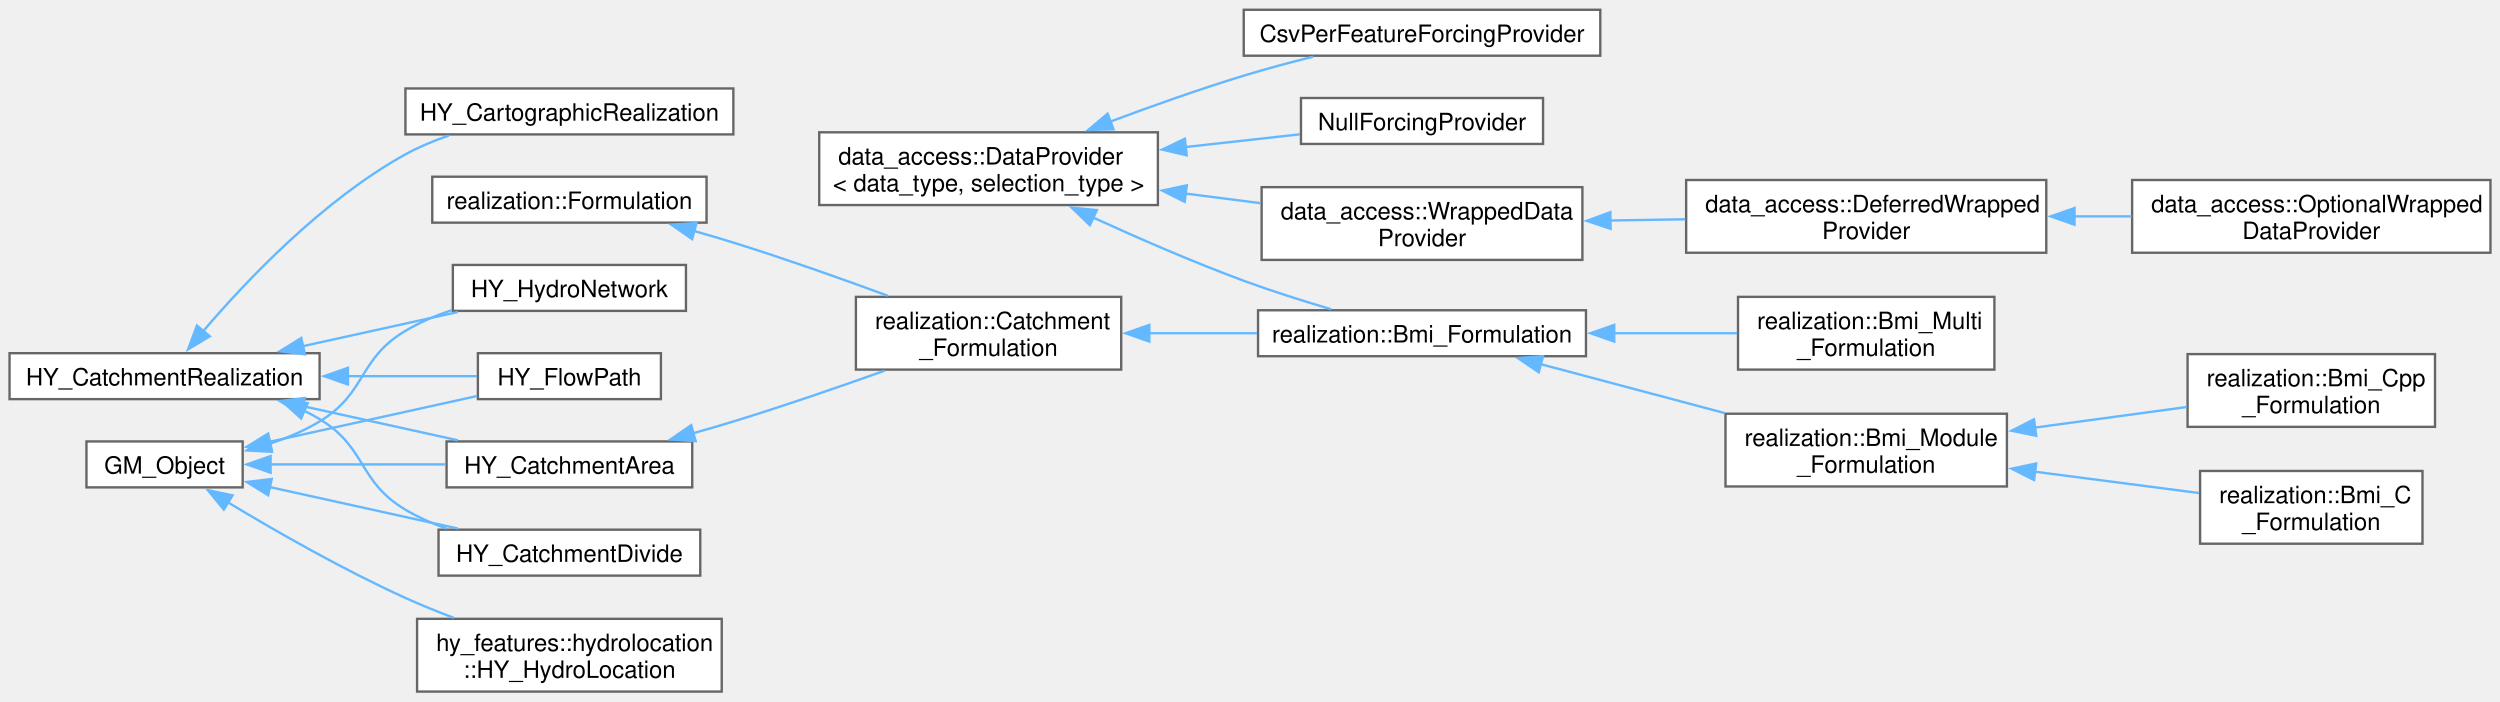
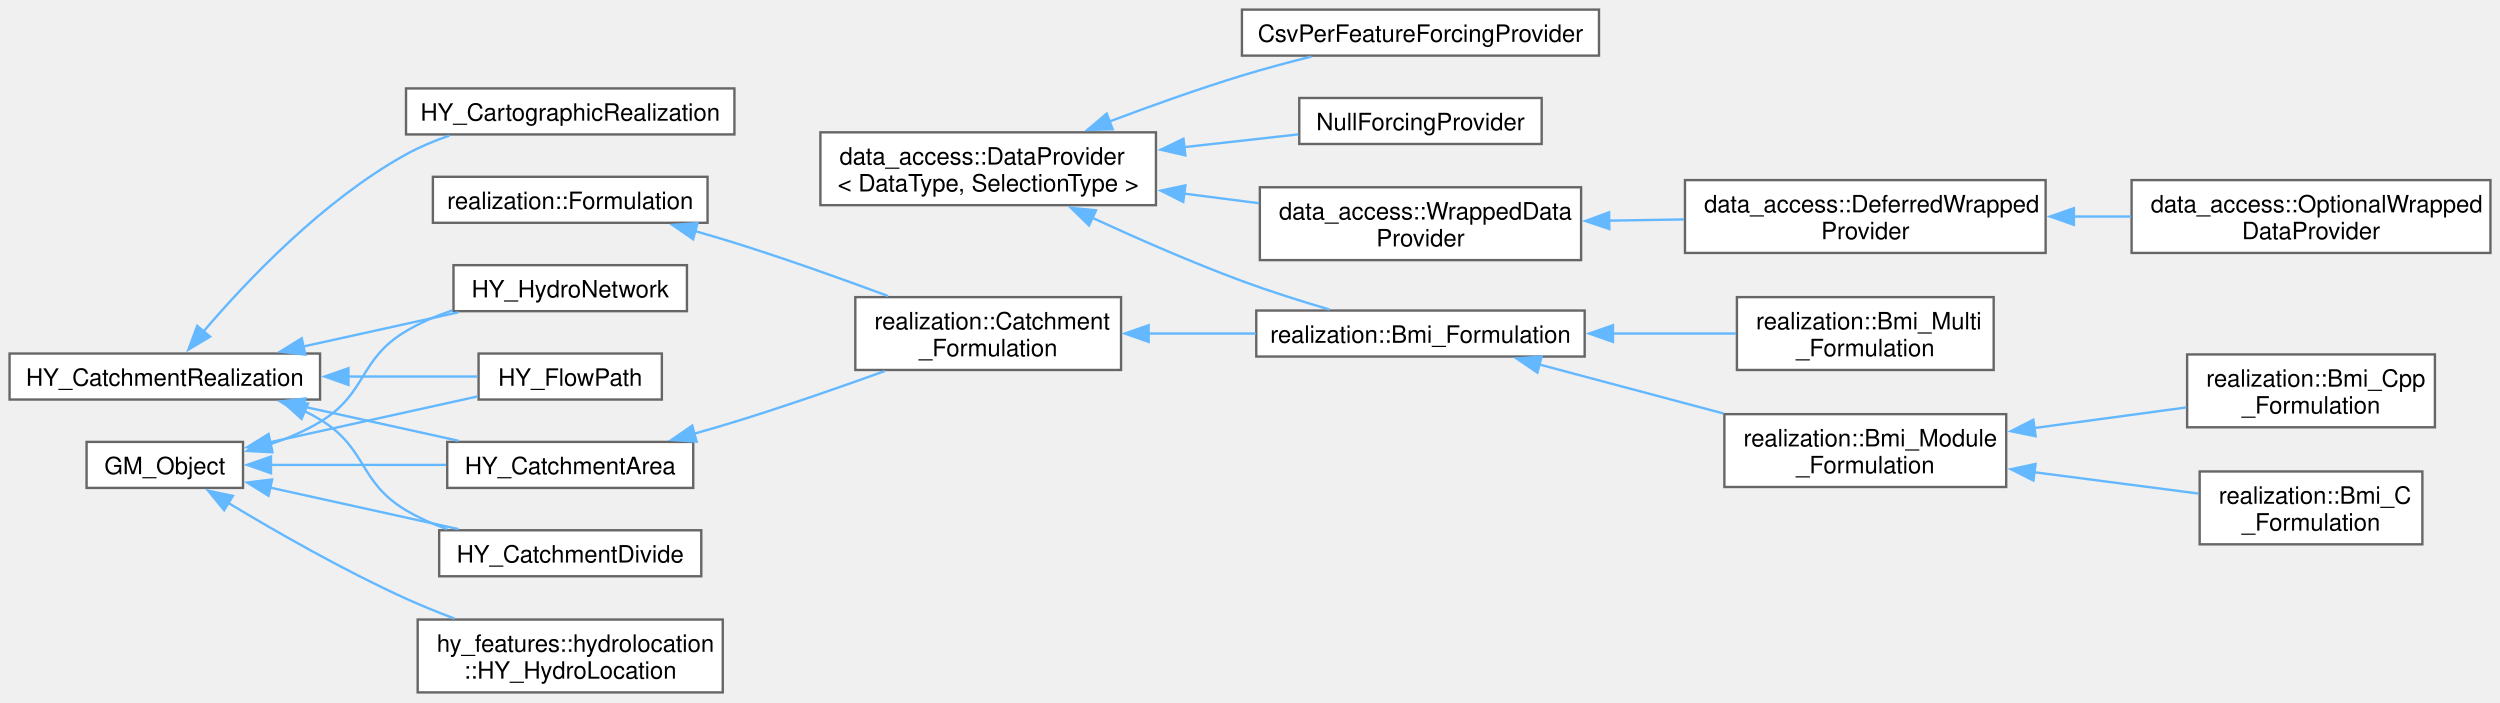
- <svg xmlns="http://www.w3.org/2000/svg" xmlns:xlink="http://www.w3.org/1999/xlink" width="1048pt" height="294pt" viewBox="0.00 0.00 1048.25 293.88">
+ <svg xmlns="http://www.w3.org/2000/svg" xmlns:xlink="http://www.w3.org/1999/xlink" width="1047pt" height="294pt" viewBox="0.00 0.00 1046.75 293.88">
  <g id="graph0" class="graph" transform="scale(1 1) rotate(0) translate(4 289.88)">
    <g id="Node000000" class="node">
      <g id="a_Node000000">
        <a xlink:href="classdata__access_1_1_data_provider.html" target="_top" xlink:title=" ">
-           <polygon fill="white" stroke="#666666" points="481.5,-234.5 339.5,-234.5 339.5,-204 481.5,-204 481.5,-234.5" />
+           <polygon fill="white" stroke="#666666" points="480,-234.5 339.5,-234.5 339.5,-204 480,-204 480,-234.5" />
          <text text-anchor="start" x="347.5" y="-221" font-family="Helvetica,sans-Serif" font-size="10.00">data_access::DataProvider</text>
-           <text text-anchor="middle" x="410.5" y="-209.75" font-family="Helvetica,sans-Serif" font-size="10.00">&lt; data_type, selection_type &gt;</text>
+           <text text-anchor="middle" x="409.75" y="-209.75" font-family="Helvetica,sans-Serif" font-size="10.00">&lt; DataType, SelectionType &gt;</text>
        </a>
      </g>
    </g>
    <g id="Node000001" class="node">
      <g id="a_Node000001">
        <a xlink:href="class_csv_per_feature_forcing_provider.html" target="_top" xlink:title="Forcing class providing time-series precipiation forcing data to the model.">
-           <polygon fill="white" stroke="#666666" points="667,-285.88 517.5,-285.88 517.5,-266.62 667,-266.62 667,-285.88" />
-           <text text-anchor="middle" x="592.25" y="-272.38" font-family="Helvetica,sans-Serif" font-size="10.00">CsvPerFeatureForcingProvider</text>
+           <polygon fill="white" stroke="#666666" points="665.5,-285.88 516,-285.88 516,-266.62 665.5,-266.62 665.5,-285.88" />
+           <text text-anchor="middle" x="590.75" y="-272.38" font-family="Helvetica,sans-Serif" font-size="10.00">CsvPerFeatureForcingProvider</text>
        </a>
      </g>
    </g>
    <g id="edge29_Node000000_Node000001" class="edge">
      <g id="a_edge29_Node000000_Node000001">
        <a xlink:title=" ">
-           <path fill="none" stroke="#63b8ff" d="M461.49,-238.97C479.06,-245.54 499.02,-252.61 517.5,-258.25 526.83,-261.09 536.93,-263.8 546.57,-266.21" />
-           <polygon fill="#63b8ff" stroke="#63b8ff" points="462.91,-235.76 452.32,-235.49 460.43,-242.31 462.91,-235.76" />
+           <path fill="none" stroke="#63b8ff" d="M460.38,-238.98C477.82,-245.55 497.64,-252.63 516,-258.25 525.33,-261.11 535.42,-263.81 545.06,-266.22" />
+           <polygon fill="#63b8ff" stroke="#63b8ff" points="461.87,-235.8 451.28,-235.51 459.38,-242.34 461.87,-235.8" />
        </a>
      </g>
    </g>
    <g id="Node000002" class="node">
      <g id="a_Node000002">
        <a xlink:href="class_null_forcing_provider.html" target="_top" xlink:title="Forcing class that returns no variables to the simulation–use this e.g.">
-           <polygon fill="white" stroke="#666666" points="643,-248.88 541.5,-248.88 541.5,-229.62 643,-229.62 643,-248.88" />
-           <text text-anchor="middle" x="592.25" y="-235.38" font-family="Helvetica,sans-Serif" font-size="10.00">NullForcingProvider</text>
+           <polygon fill="white" stroke="#666666" points="641.5,-248.88 540,-248.88 540,-229.62 641.5,-229.62 641.5,-248.88" />
+           <text text-anchor="middle" x="590.75" y="-235.38" font-family="Helvetica,sans-Serif" font-size="10.00">NullForcingProvider</text>
        </a>
      </g>
    </g>
    <g id="edge30_Node000000_Node000002" class="edge">
      <g id="a_edge30_Node000000_Node000002">
        <a xlink:title=" ">
-           <path fill="none" stroke="#63b8ff" d="M493.01,-228.32C509.38,-230.14 526.13,-232 541.05,-233.66" />
-           <polygon fill="#63b8ff" stroke="#63b8ff" points="493.6,-224.86 483.27,-227.24 492.82,-231.82 493.6,-224.86" />
+           <path fill="none" stroke="#63b8ff" d="M491.68,-228.29C508.01,-230.12 524.72,-231.98 539.61,-233.65" />
+           <polygon fill="#63b8ff" stroke="#63b8ff" points="492.3,-224.84 481.97,-227.21 491.52,-231.8 492.3,-224.84" />
        </a>
      </g>
    </g>
    <g id="Node000003" class="node">
      <g id="a_Node000003">
        <a xlink:href="classdata__access_1_1_wrapped_data_provider.html" target="_top" xlink:title="Simple implementation that basically wraps another instance.">
-           <polygon fill="white" stroke="#666666" points="659.5,-211.5 525,-211.5 525,-181 659.5,-181 659.5,-211.5" />
-           <text text-anchor="start" x="533" y="-198" font-family="Helvetica,sans-Serif" font-size="10.00">data_access::WrappedData</text>
-           <text text-anchor="middle" x="592.25" y="-186.75" font-family="Helvetica,sans-Serif" font-size="10.00">Provider</text>
+           <polygon fill="white" stroke="#666666" points="658,-211.5 523.5,-211.5 523.5,-181 658,-181 658,-211.5" />
+           <text text-anchor="start" x="531.5" y="-198" font-family="Helvetica,sans-Serif" font-size="10.00">data_access::WrappedData</text>
+           <text text-anchor="middle" x="590.75" y="-186.75" font-family="Helvetica,sans-Serif" font-size="10.00">Provider</text>
        </a>
      </g>
    </g>
    <g id="edge31_Node000000_Node000003" class="edge">
      <g id="a_edge31_Node000000_Node000003">
        <a xlink:title=" ">
-           <path fill="none" stroke="#63b8ff" d="M493.1,-208.81C503.63,-207.46 514.31,-206.09 524.56,-204.78" />
-           <polygon fill="#63b8ff" stroke="#63b8ff" points="492.74,-205.33 483.27,-210.07 493.63,-212.27 492.74,-205.33" />
+           <path fill="none" stroke="#63b8ff" d="M491.77,-208.84C502.27,-207.49 512.93,-206.12 523.15,-204.81" />
+           <polygon fill="#63b8ff" stroke="#63b8ff" points="491.44,-205.35 481.97,-210.1 492.33,-212.3 491.44,-205.35" />
        </a>
      </g>
    </g>
    <g id="Node000006" class="node">
      <g id="a_Node000006">
        <a xlink:href="classrealization_1_1_bmi___formulation.html" target="_top" xlink:title="Abstraction of formulation with backing model object(s) that implements the BMI.">
-           <polygon fill="white" stroke="#666666" points="661,-159.88 523.5,-159.88 523.5,-140.62 661,-140.62 661,-159.88" />
-           <text text-anchor="middle" x="592.25" y="-146.38" font-family="Helvetica,sans-Serif" font-size="10.00">realization::Bmi_Formulation</text>
+           <polygon fill="white" stroke="#666666" points="659.5,-159.88 522,-159.88 522,-140.62 659.5,-140.62 659.5,-159.88" />
+           <text text-anchor="middle" x="590.75" y="-146.38" font-family="Helvetica,sans-Serif" font-size="10.00">realization::Bmi_Formulation</text>
        </a>
      </g>
    </g>
    <g id="edge34_Node000000_Node000006" class="edge">
      <g id="a_edge34_Node000000_Node000006">
        <a xlink:title=" ">
-           <path fill="none" stroke="#63b8ff" d="M454.2,-198.83C473.33,-190.07 496.31,-180.07 517.5,-172.25 529.28,-167.9 542.36,-163.78 554.18,-160.3" />
-           <polygon fill="#63b8ff" stroke="#63b8ff" points="452.98,-195.54 445.37,-202.91 455.92,-201.89 452.98,-195.54" />
+           <path fill="none" stroke="#63b8ff" d="M453.39,-198.69C472.33,-189.96 495.04,-180.02 516,-172.25 527.78,-167.89 540.85,-163.76 552.68,-160.29" />
+           <polygon fill="#63b8ff" stroke="#63b8ff" points="451.97,-195.49 444.38,-202.89 454.92,-201.84 451.97,-195.49" />
        </a>
      </g>
    </g>
    <g id="Node000004" class="node">
      <g id="a_Node000004">
        <a xlink:href="classdata__access_1_1_deferred_wrapped_provider.html" target="_top" xlink:title="A specialized @WrappedDataProvider that is created without first knowing the backing source it wraps.">
-           <polygon fill="white" stroke="#666666" points="854,-214.5 703,-214.5 703,-184 854,-184 854,-214.5" />
-           <text text-anchor="start" x="711" y="-201" font-family="Helvetica,sans-Serif" font-size="10.00">data_access::DeferredWrapped</text>
-           <text text-anchor="middle" x="778.5" y="-189.75" font-family="Helvetica,sans-Serif" font-size="10.00">Provider</text>
+           <polygon fill="white" stroke="#666666" points="852.5,-214.5 701.5,-214.5 701.5,-184 852.5,-184 852.5,-214.5" />
+           <text text-anchor="start" x="709.5" y="-201" font-family="Helvetica,sans-Serif" font-size="10.00">data_access::DeferredWrapped</text>
+           <text text-anchor="middle" x="777" y="-189.75" font-family="Helvetica,sans-Serif" font-size="10.00">Provider</text>
        </a>
      </g>
    </g>
    <g id="edge32_Node000003_Node000004" class="edge">
      <g id="a_edge32_Node000003_Node000004">
        <a xlink:title=" ">
-           <path fill="none" stroke="#63b8ff" d="M671.01,-197.52C681.49,-197.69 692.22,-197.86 702.64,-198.03" />
-           <polygon fill="#63b8ff" stroke="#63b8ff" points="671.34,-194.02 661.28,-197.36 671.22,-201.02 671.34,-194.02" />
+           <path fill="none" stroke="#63b8ff" d="M669.51,-197.52C679.99,-197.69 690.72,-197.86 701.14,-198.03" />
+           <polygon fill="#63b8ff" stroke="#63b8ff" points="669.84,-194.02 659.78,-197.36 669.72,-201.02 669.84,-194.02" />
        </a>
      </g>
    </g>
    <g id="Node000005" class="node">
      <g id="a_Node000005">
        <a xlink:href="classdata__access_1_1_optional_wrapped_data_provider.html" target="_top" xlink:title="Extension of DeferredWrappedProvider, where default values can be used instead of a backing provider.">
-           <polygon fill="white" stroke="#666666" points="1040.25,-214.5 890,-214.5 890,-184 1040.25,-184 1040.25,-214.5" />
-           <text text-anchor="start" x="898" y="-201" font-family="Helvetica,sans-Serif" font-size="10.00">data_access::OptionalWrapped</text>
-           <text text-anchor="middle" x="965.12" y="-189.75" font-family="Helvetica,sans-Serif" font-size="10.00">DataProvider</text>
+           <polygon fill="white" stroke="#666666" points="1038.75,-214.5 888.5,-214.5 888.5,-184 1038.75,-184 1038.75,-214.5" />
+           <text text-anchor="start" x="896.5" y="-201" font-family="Helvetica,sans-Serif" font-size="10.00">data_access::OptionalWrapped</text>
+           <text text-anchor="middle" x="963.62" y="-189.75" font-family="Helvetica,sans-Serif" font-size="10.00">DataProvider</text>
        </a>
      </g>
    </g>
    <g id="edge33_Node000004_Node000005" class="edge">
      <g id="a_edge33_Node000004_Node000005">
        <a xlink:title=" ">
-           <path fill="none" stroke="#63b8ff" d="M865.66,-199.25C873.72,-199.25 881.85,-199.25 889.79,-199.25" />
-           <polygon fill="#63b8ff" stroke="#63b8ff" points="865.84,-195.75 855.84,-199.25 865.84,-202.75 865.84,-195.75" />
+           <path fill="none" stroke="#63b8ff" d="M864.16,-199.25C872.22,-199.25 880.35,-199.25 888.29,-199.25" />
+           <polygon fill="#63b8ff" stroke="#63b8ff" points="864.34,-195.75 854.34,-199.25 864.34,-202.75 864.34,-195.75" />
        </a>
      </g>
    </g>
    <g id="Node000007" class="node">
      <g id="a_Node000007">
        <a xlink:href="classrealization_1_1_bmi___module___formulation.html" target="_top" xlink:title="Abstraction of a formulation with a single backing model object that implements the BMI.">
-           <polygon fill="white" stroke="#666666" points="837.5,-116.5 719.5,-116.5 719.5,-86 837.5,-86 837.5,-116.5" />
-           <text text-anchor="start" x="727.5" y="-103" font-family="Helvetica,sans-Serif" font-size="10.00">realization::Bmi_Module</text>
-           <text text-anchor="middle" x="778.5" y="-91.75" font-family="Helvetica,sans-Serif" font-size="10.00">_Formulation</text>
+           <polygon fill="white" stroke="#666666" points="836,-116.5 718,-116.5 718,-86 836,-86 836,-116.5" />
+           <text text-anchor="start" x="726" y="-103" font-family="Helvetica,sans-Serif" font-size="10.00">realization::Bmi_Module</text>
+           <text text-anchor="middle" x="777" y="-91.75" font-family="Helvetica,sans-Serif" font-size="10.00">_Formulation</text>
        </a>
      </g>
    </g>
    <g id="edge35_Node000006_Node000007" class="edge">
      <g id="a_edge35_Node000006_Node000007">
        <a xlink:title=" ">
-           <path fill="none" stroke="#63b8ff" d="M641.83,-137.33C665.54,-131.02 694.24,-123.39 719.13,-116.77" />
-           <polygon fill="#63b8ff" stroke="#63b8ff" points="641.21,-133.87 632.44,-139.83 643.01,-140.64 641.21,-133.87" />
+           <path fill="none" stroke="#63b8ff" d="M640.33,-137.33C664.04,-131.02 692.74,-123.39 717.63,-116.77" />
+           <polygon fill="#63b8ff" stroke="#63b8ff" points="639.71,-133.87 630.94,-139.83 641.51,-140.64 639.71,-133.87" />
        </a>
      </g>
    </g>
    <g id="Node000010" class="node">
      <g id="a_Node000010">
        <a xlink:href="classrealization_1_1_bmi___multi___formulation.html" target="_top" xlink:title="Abstraction of a formulation with multiple backing model object that implements the BMI.">
-           <polygon fill="white" stroke="#666666" points="832.25,-165.5 724.75,-165.5 724.75,-135 832.25,-135 832.25,-165.5" />
-           <text text-anchor="start" x="732.75" y="-152" font-family="Helvetica,sans-Serif" font-size="10.00">realization::Bmi_Multi</text>
-           <text text-anchor="middle" x="778.5" y="-140.75" font-family="Helvetica,sans-Serif" font-size="10.00">_Formulation</text>
+           <polygon fill="white" stroke="#666666" points="830.75,-165.5 723.25,-165.5 723.25,-135 830.75,-135 830.75,-165.5" />
+           <text text-anchor="start" x="731.25" y="-152" font-family="Helvetica,sans-Serif" font-size="10.00">realization::Bmi_Multi</text>
+           <text text-anchor="middle" x="777" y="-140.75" font-family="Helvetica,sans-Serif" font-size="10.00">_Formulation</text>
        </a>
      </g>
    </g>
    <g id="edge38_Node000006_Node000010" class="edge">
      <g id="a_edge38_Node000006_Node000010">
        <a xlink:title=" ">
-           <path fill="none" stroke="#63b8ff" d="M672.7,-150.25C690.16,-150.25 708.25,-150.25 724.38,-150.25" />
-           <polygon fill="#63b8ff" stroke="#63b8ff" points="672.85,-146.75 662.85,-150.25 672.85,-153.75 672.85,-146.75" />
+           <path fill="none" stroke="#63b8ff" d="M671.2,-150.25C688.66,-150.25 706.75,-150.25 722.88,-150.25" />
+           <polygon fill="#63b8ff" stroke="#63b8ff" points="671.35,-146.75 661.35,-150.25 671.35,-153.75 671.35,-146.75" />
        </a>
      </g>
    </g>
    <g id="Node000008" class="node">
      <g id="a_Node000008">
        <a xlink:href="classrealization_1_1_bmi___c___formulation.html" target="_top" xlink:title=" ">
-           <polygon fill="white" stroke="#666666" points="1011.75,-92.5 918.5,-92.5 918.5,-62 1011.75,-62 1011.75,-92.5" />
-           <text text-anchor="start" x="926.5" y="-79" font-family="Helvetica,sans-Serif" font-size="10.00">realization::Bmi_C</text>
-           <text text-anchor="middle" x="965.12" y="-67.75" font-family="Helvetica,sans-Serif" font-size="10.00">_Formulation</text>
+           <polygon fill="white" stroke="#666666" points="1010.25,-92.5 917,-92.5 917,-62 1010.25,-62 1010.25,-92.5" />
+           <text text-anchor="start" x="925" y="-79" font-family="Helvetica,sans-Serif" font-size="10.00">realization::Bmi_C</text>
+           <text text-anchor="middle" x="963.62" y="-67.75" font-family="Helvetica,sans-Serif" font-size="10.00">_Formulation</text>
        </a>
      </g>
    </g>
    <g id="edge36_Node000007_Node000008" class="edge">
      <g id="a_edge36_Node000007_Node000008">
        <a xlink:title=" ">
-           <path fill="none" stroke="#63b8ff" d="M849.05,-92.21C872.13,-89.21 897.22,-85.95 918.07,-83.24" />
-           <polygon fill="#63b8ff" stroke="#63b8ff" points="848.88,-88.7 839.42,-93.46 849.79,-95.64 848.88,-88.7" />
+           <path fill="none" stroke="#63b8ff" d="M847.55,-92.21C870.63,-89.21 895.72,-85.95 916.57,-83.24" />
+           <polygon fill="#63b8ff" stroke="#63b8ff" points="847.38,-88.7 837.92,-93.46 848.29,-95.64 847.38,-88.7" />
        </a>
      </g>
    </g>
    <g id="Node000009" class="node">
      <g id="a_Node000009">
        <a xlink:href="classrealization_1_1_bmi___cpp___formulation.html" target="_top" xlink:title="Encapsulates a bmi::Bmi model in C++ such that it can be loaded as a formulation, as such also so tha...">
-           <polygon fill="white" stroke="#666666" points="1017,-141.5 913.25,-141.5 913.25,-111 1017,-111 1017,-141.5" />
-           <text text-anchor="start" x="921.25" y="-128" font-family="Helvetica,sans-Serif" font-size="10.00">realization::Bmi_Cpp</text>
-           <text text-anchor="middle" x="965.12" y="-116.75" font-family="Helvetica,sans-Serif" font-size="10.00">_Formulation</text>
+           <polygon fill="white" stroke="#666666" points="1015.5,-141.5 911.75,-141.5 911.75,-111 1015.5,-111 1015.5,-141.5" />
+           <text text-anchor="start" x="919.75" y="-128" font-family="Helvetica,sans-Serif" font-size="10.00">realization::Bmi_Cpp</text>
+           <text text-anchor="middle" x="963.62" y="-116.75" font-family="Helvetica,sans-Serif" font-size="10.00">_Formulation</text>
        </a>
      </g>
    </g>
    <g id="edge37_Node000007_Node000009" class="edge">
      <g id="a_edge37_Node000007_Node000009">
        <a xlink:title=" ">
-           <path fill="none" stroke="#63b8ff" d="M849.15,-110.68C870.33,-113.55 893.21,-116.65 912.94,-119.32" />
-           <polygon fill="#63b8ff" stroke="#63b8ff" points="849.8,-107.24 839.42,-109.36 848.86,-114.17 849.8,-107.24" />
+           <path fill="none" stroke="#63b8ff" d="M847.65,-110.68C868.83,-113.55 891.71,-116.65 911.44,-119.32" />
+           <polygon fill="#63b8ff" stroke="#63b8ff" points="848.3,-107.24 837.92,-109.36 847.36,-114.17 848.3,-107.24" />
        </a>
      </g>
    </g>
    <g id="Node000013" class="node">
      <g id="a_Node000013">
        <a xlink:href="class_g_m___object.html" target="_top" xlink:title=" ">
          <polygon fill="white" stroke="#666666" points="97.75,-104.88 32.25,-104.88 32.25,-85.62 97.75,-85.62 97.75,-104.88" />
          <text text-anchor="middle" x="65" y="-91.38" font-family="Helvetica,sans-Serif" font-size="10.00">GM_Object</text>
        </a>
      </g>
    </g>
    <g id="Node000012" class="node">
      <g id="a_Node000012">
        <a xlink:href="class_h_y___catchment_area.html" target="_top" xlink:title=" ">
          <polygon fill="white" stroke="#666666" points="286.25,-104.88 183.25,-104.88 183.25,-85.62 286.25,-85.62 286.25,-104.88" />
          <text text-anchor="middle" x="234.75" y="-91.38" font-family="Helvetica,sans-Serif" font-size="10.00">HY_CatchmentArea</text>
        </a>
      </g>
    </g>
    <g id="edge39_Node000013_Node000012" class="edge">
      <g id="a_edge39_Node000013_Node000012">
        <a xlink:title=" ">
          <path fill="none" stroke="#63b8ff" d="M109.18,-95.25C131.66,-95.25 159.27,-95.25 182.79,-95.25" />
          <polygon fill="#63b8ff" stroke="#63b8ff" points="109.46,-91.75 99.46,-95.25 109.46,-98.75 109.46,-91.75" />
        </a>
      </g>
    </g>
    <g id="Node000014" class="node">
      <g id="a_Node000014">
        <a xlink:href="class_h_y___catchment_divide.html" target="_top" xlink:title=" ">
          <polygon fill="white" stroke="#666666" points="289.62,-67.88 179.88,-67.88 179.88,-48.62 289.62,-48.62 289.62,-67.88" />
          <text text-anchor="middle" x="234.75" y="-54.38" font-family="Helvetica,sans-Serif" font-size="10.00">HY_CatchmentDivide</text>
        </a>
      </g>
    </g>
    <g id="edge42_Node000013_Node000014" class="edge">
      <g id="a_edge42_Node000013_Node000014">
        <a xlink:title=" ">
          <path fill="none" stroke="#63b8ff" d="M108.94,-85.78C133.13,-80.44 163.34,-73.78 187.98,-68.35" />
          <polygon fill="#63b8ff" stroke="#63b8ff" points="108.44,-82.31 99.43,-87.88 109.94,-89.14 108.44,-82.31" />
        </a>
      </g>
    </g>
    <g id="Node000017" class="node">
      <g id="a_Node000017">
        <a xlink:href="class_h_y___flow_path.html" target="_top" xlink:title=" ">
          <polygon fill="white" stroke="#666666" points="273.12,-141.88 196.38,-141.88 196.38,-122.62 273.12,-122.62 273.12,-141.88" />
          <text text-anchor="middle" x="234.75" y="-128.38" font-family="Helvetica,sans-Serif" font-size="10.00">HY_FlowPath</text>
        </a>
      </g>
    </g>
    <g id="edge43_Node000013_Node000017" class="edge">
      <g id="a_edge43_Node000013_Node000017">
        <a xlink:title=" ">
          <path fill="none" stroke="#63b8ff" d="M108.98,-104.73C135.88,-110.66 170.22,-118.24 196.06,-123.94" />
          <polygon fill="#63b8ff" stroke="#63b8ff" points="109.94,-101.36 99.43,-102.62 108.44,-108.19 109.94,-101.36" />
        </a>
      </g>
    </g>
    <g id="Node000018" class="node">
      <g id="a_Node000018">
        <a xlink:href="class_h_y___hydro_network.html" target="_top" xlink:title=" ">
          <polygon fill="white" stroke="#666666" points="283.62,-178.88 185.88,-178.88 185.88,-159.62 283.62,-159.62 283.62,-178.88" />
          <text text-anchor="middle" x="234.75" y="-165.38" font-family="Helvetica,sans-Serif" font-size="10.00">HY_HydroNetwork</text>
        </a>
      </g>
    </g>
    <g id="edge44_Node000013_Node000018" class="edge">
      <g id="a_edge44_Node000013_Node000018">
        <a xlink:title=" ">
          <path fill="none" stroke="#63b8ff" d="M108.97,-103.87C116.27,-106.29 123.57,-109.37 130,-113.25 149.91,-125.28 146,-139.37 166,-151.25 171.96,-154.79 178.63,-157.65 185.39,-159.95" />
          <polygon fill="#63b8ff" stroke="#63b8ff" points="110.01,-100.53 99.43,-101.1 108.06,-107.25 110.01,-100.53" />
        </a>
      </g>
    </g>
    <g id="Node000019" class="node">
      <g id="a_Node000019">
        <a xlink:href="classhy__features_1_1hydrolocation_1_1_h_y___hydro_location.html" target="_top" xlink:title=" ">
          <polygon fill="white" stroke="#666666" points="298.62,-30.5 170.88,-30.5 170.88,0 298.62,0 298.62,-30.5" />
          <text text-anchor="start" x="178.88" y="-17" font-family="Helvetica,sans-Serif" font-size="10.00">hy_features::hydrolocation</text>
          <text text-anchor="middle" x="234.75" y="-5.75" font-family="Helvetica,sans-Serif" font-size="10.00">::HY_HydroLocation</text>
        </a>
      </g>
    </g>
    <g id="edge45_Node000013_Node000019" class="edge">
      <g id="a_edge45_Node000013_Node000019">
        <a xlink:title=" ">
          <path fill="none" stroke="#63b8ff" d="M91.65,-79.29C111.48,-67.34 139.88,-51.08 166,-39.25 172.48,-36.31 179.43,-33.5 186.32,-30.89" />
          <polygon fill="#63b8ff" stroke="#63b8ff" points="89.85,-76.28 83.13,-84.48 93.5,-82.26 89.85,-76.28" />
        </a>
      </g>
    </g>
    <g id="Node000011" class="node">
      <g id="a_Node000011">
        <a xlink:href="classrealization_1_1_catchment___formulation.html" target="_top" xlink:title=" ">
-           <polygon fill="white" stroke="#666666" points="466.12,-165.5 354.88,-165.5 354.88,-135 466.12,-135 466.12,-165.5" />
-           <text text-anchor="start" x="362.88" y="-152" font-family="Helvetica,sans-Serif" font-size="10.00">realization::Catchment</text>
-           <text text-anchor="middle" x="410.5" y="-140.75" font-family="Helvetica,sans-Serif" font-size="10.00">_Formulation</text>
+           <polygon fill="white" stroke="#666666" points="465.38,-165.5 354.12,-165.5 354.12,-135 465.38,-135 465.38,-165.5" />
+           <text text-anchor="start" x="362.12" y="-152" font-family="Helvetica,sans-Serif" font-size="10.00">realization::Catchment</text>
+           <text text-anchor="middle" x="409.75" y="-140.75" font-family="Helvetica,sans-Serif" font-size="10.00">_Formulation</text>
        </a>
      </g>
    </g>
    <g id="edge40_Node000012_Node000011" class="edge">
      <g id="a_edge40_Node000012_Node000011">
        <a xlink:title=" ">
-           <path fill="none" stroke="#63b8ff" d="M286.58,-108.31C292.31,-109.91 298.04,-111.57 303.5,-113.25 324.56,-119.71 347.68,-127.68 366.94,-134.56" />
-           <polygon fill="#63b8ff" stroke="#63b8ff" points="287.69,-104.98 277.12,-105.71 285.84,-111.73 287.69,-104.98" />
+           <path fill="none" stroke="#63b8ff" d="M286.59,-108.29C292.31,-109.9 298.04,-111.57 303.5,-113.25 324.42,-119.69 347.37,-127.66 366.5,-134.55" />
+           <polygon fill="#63b8ff" stroke="#63b8ff" points="287.69,-104.97 277.12,-105.7 285.84,-111.72 287.69,-104.97" />
        </a>
      </g>
    </g>
    <g id="edge41_Node000011_Node000006" class="edge">
      <g id="a_edge41_Node000011_Node000006">
        <a xlink:title=" ">
-           <path fill="none" stroke="#63b8ff" d="M477.53,-150.25C492.36,-150.25 508.11,-150.25 523.03,-150.25" />
-           <polygon fill="#63b8ff" stroke="#63b8ff" points="477.92,-146.75 467.92,-150.25 477.92,-153.75 477.92,-146.75" />
+           <path fill="none" stroke="#63b8ff" d="M476.94,-150.25C491.58,-150.25 507.11,-150.25 521.81,-150.25" />
+           <polygon fill="#63b8ff" stroke="#63b8ff" points="476.94,-146.75 466.94,-150.25 476.94,-153.75 476.94,-146.75" />
        </a>
      </g>
    </g>
    <g id="Node000015" class="node">
      <g id="a_Node000015">
        <a xlink:href="class_h_y___catchment_realization.html" target="_top" xlink:title=" ">
          <polygon fill="white" stroke="#666666" points="130,-141.88 0,-141.88 0,-122.62 130,-122.62 130,-141.88" />
          <text text-anchor="middle" x="65" y="-128.38" font-family="Helvetica,sans-Serif" font-size="10.00">HY_CatchmentRealization</text>
        </a>
      </g>
    </g>
    <g id="edge47_Node000015_Node000012" class="edge">
      <g id="a_edge47_Node000015_Node000012">
        <a xlink:title=" ">
          <path fill="none" stroke="#63b8ff" d="M122.98,-119.68C144.16,-115.01 167.91,-109.77 187.97,-105.35" />
          <polygon fill="#63b8ff" stroke="#63b8ff" points="122.33,-116.24 113.32,-121.81 123.84,-123.08 122.33,-116.24" />
        </a>
      </g>
    </g>
    <g id="edge48_Node000015_Node000014" class="edge">
      <g id="a_edge48_Node000015_Node000014">
        <a xlink:title=" ">
          <path fill="none" stroke="#63b8ff" d="M123.36,-117.84C125.65,-116.73 127.87,-115.53 130,-114.25 149.91,-102.22 146,-88.13 166,-76.25 171.34,-73.08 177.24,-70.46 183.26,-68.29" />
          <polygon fill="#63b8ff" stroke="#63b8ff" points="122.27,-114.51 114.42,-121.62 125,-120.95 122.27,-114.51" />
        </a>
      </g>
    </g>
    <g id="edge49_Node000015_Node000017" class="edge">
      <g id="a_edge49_Node000015_Node000017">
        <a xlink:title=" ">
          <path fill="none" stroke="#63b8ff" d="M141.68,-132.25C160.51,-132.25 179.9,-132.25 196,-132.25" />
          <polygon fill="#63b8ff" stroke="#63b8ff" points="141.89,-128.75 131.89,-132.25 141.89,-135.75 141.89,-128.75" />
        </a>
      </g>
    </g>
    <g id="edge50_Node000015_Node000018" class="edge">
      <g id="a_edge50_Node000015_Node000018">
        <a xlink:title=" ">
          <path fill="none" stroke="#63b8ff" d="M122.98,-144.82C144.16,-149.49 167.91,-154.73 187.97,-159.15" />
          <polygon fill="#63b8ff" stroke="#63b8ff" points="123.84,-141.42 113.32,-142.69 122.33,-148.26 123.84,-141.42" />
        </a>
      </g>
    </g>
    <g id="Node000016" class="node">
      <g id="a_Node000016">
        <a xlink:href="class_h_y___cartographic_realization.html" target="_top" xlink:title=" ">
          <polygon fill="white" stroke="#666666" points="303.5,-252.88 166,-252.88 166,-233.62 303.5,-233.62 303.5,-252.88" />
          <text text-anchor="middle" x="234.75" y="-239.38" font-family="Helvetica,sans-Serif" font-size="10.00">HY_CartographicRealization</text>
        </a>
      </g>
    </g>
    <g id="edge46_Node000015_Node000016" class="edge">
      <g id="a_edge46_Node000015_Node000016">
        <a xlink:title=" ">
          <path fill="none" stroke="#63b8ff" d="M81.17,-151.08C99.2,-172.22 131.26,-206.07 166,-225.25 171.65,-228.37 177.86,-230.97 184.16,-233.13" />
          <polygon fill="#63b8ff" stroke="#63b8ff" points="83.97,-148.97 74.88,-143.52 78.58,-153.45 83.97,-148.97" />
        </a>
      </g>
    </g>
    <g id="Node000020" class="node">
      <g id="a_Node000020">
        <a xlink:href="classrealization_1_1_formulation.html" target="_top" xlink:title=" ">
          <polygon fill="white" stroke="#666666" points="292.25,-215.88 177.25,-215.88 177.25,-196.62 292.25,-196.62 292.25,-215.88" />
          <text text-anchor="middle" x="234.75" y="-202.38" font-family="Helvetica,sans-Serif" font-size="10.00">realization::Formulation</text>
        </a>
      </g>
    </g>
    <g id="edge51_Node000020_Node000011" class="edge">
      <g id="a_edge51_Node000020_Node000011">
        <a xlink:title=" ">
-           <path fill="none" stroke="#63b8ff" d="M286.82,-193.18C292.47,-191.58 298.12,-189.93 303.5,-188.25 325.06,-181.54 348.74,-173.14 368.24,-165.96" />
-           <polygon fill="#63b8ff" stroke="#63b8ff" points="286.21,-189.72 277.49,-195.75 288.06,-196.47 286.21,-189.72" />
+           <path fill="none" stroke="#63b8ff" d="M286.82,-193.19C292.47,-191.59 298.12,-189.93 303.5,-188.25 324.92,-181.55 348.43,-173.16 367.79,-165.97" />
+           <polygon fill="#63b8ff" stroke="#63b8ff" points="286.21,-189.73 277.5,-195.76 288.07,-196.48 286.21,-189.73" />
        </a>
      </g>
    </g>
  </g>
</svg>
